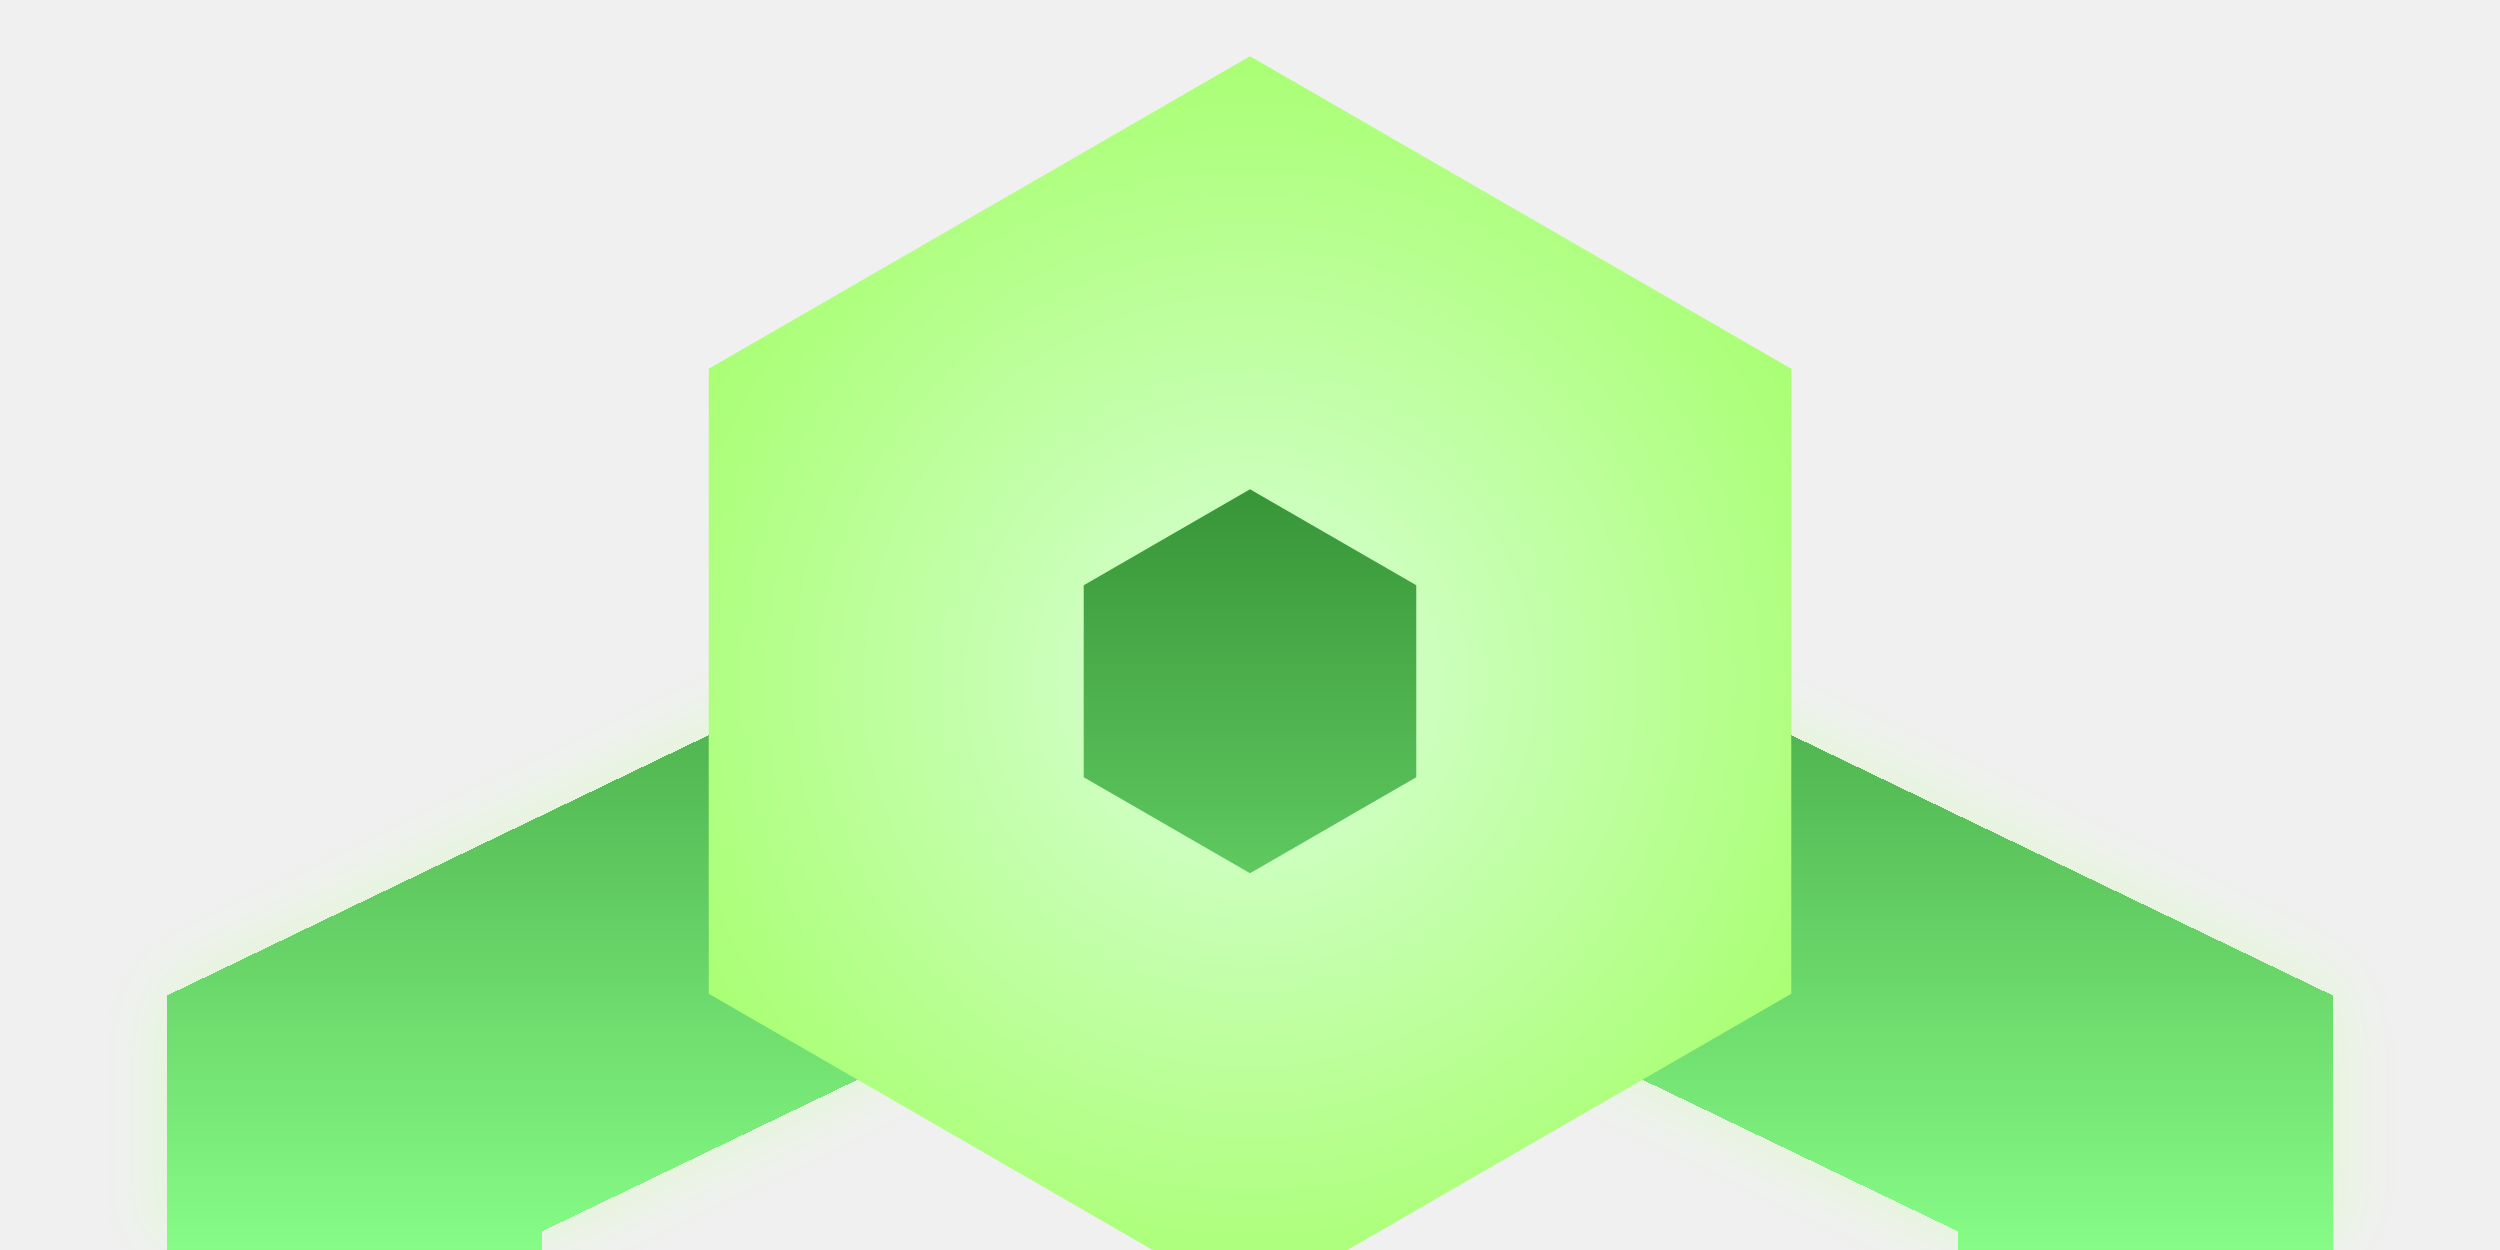
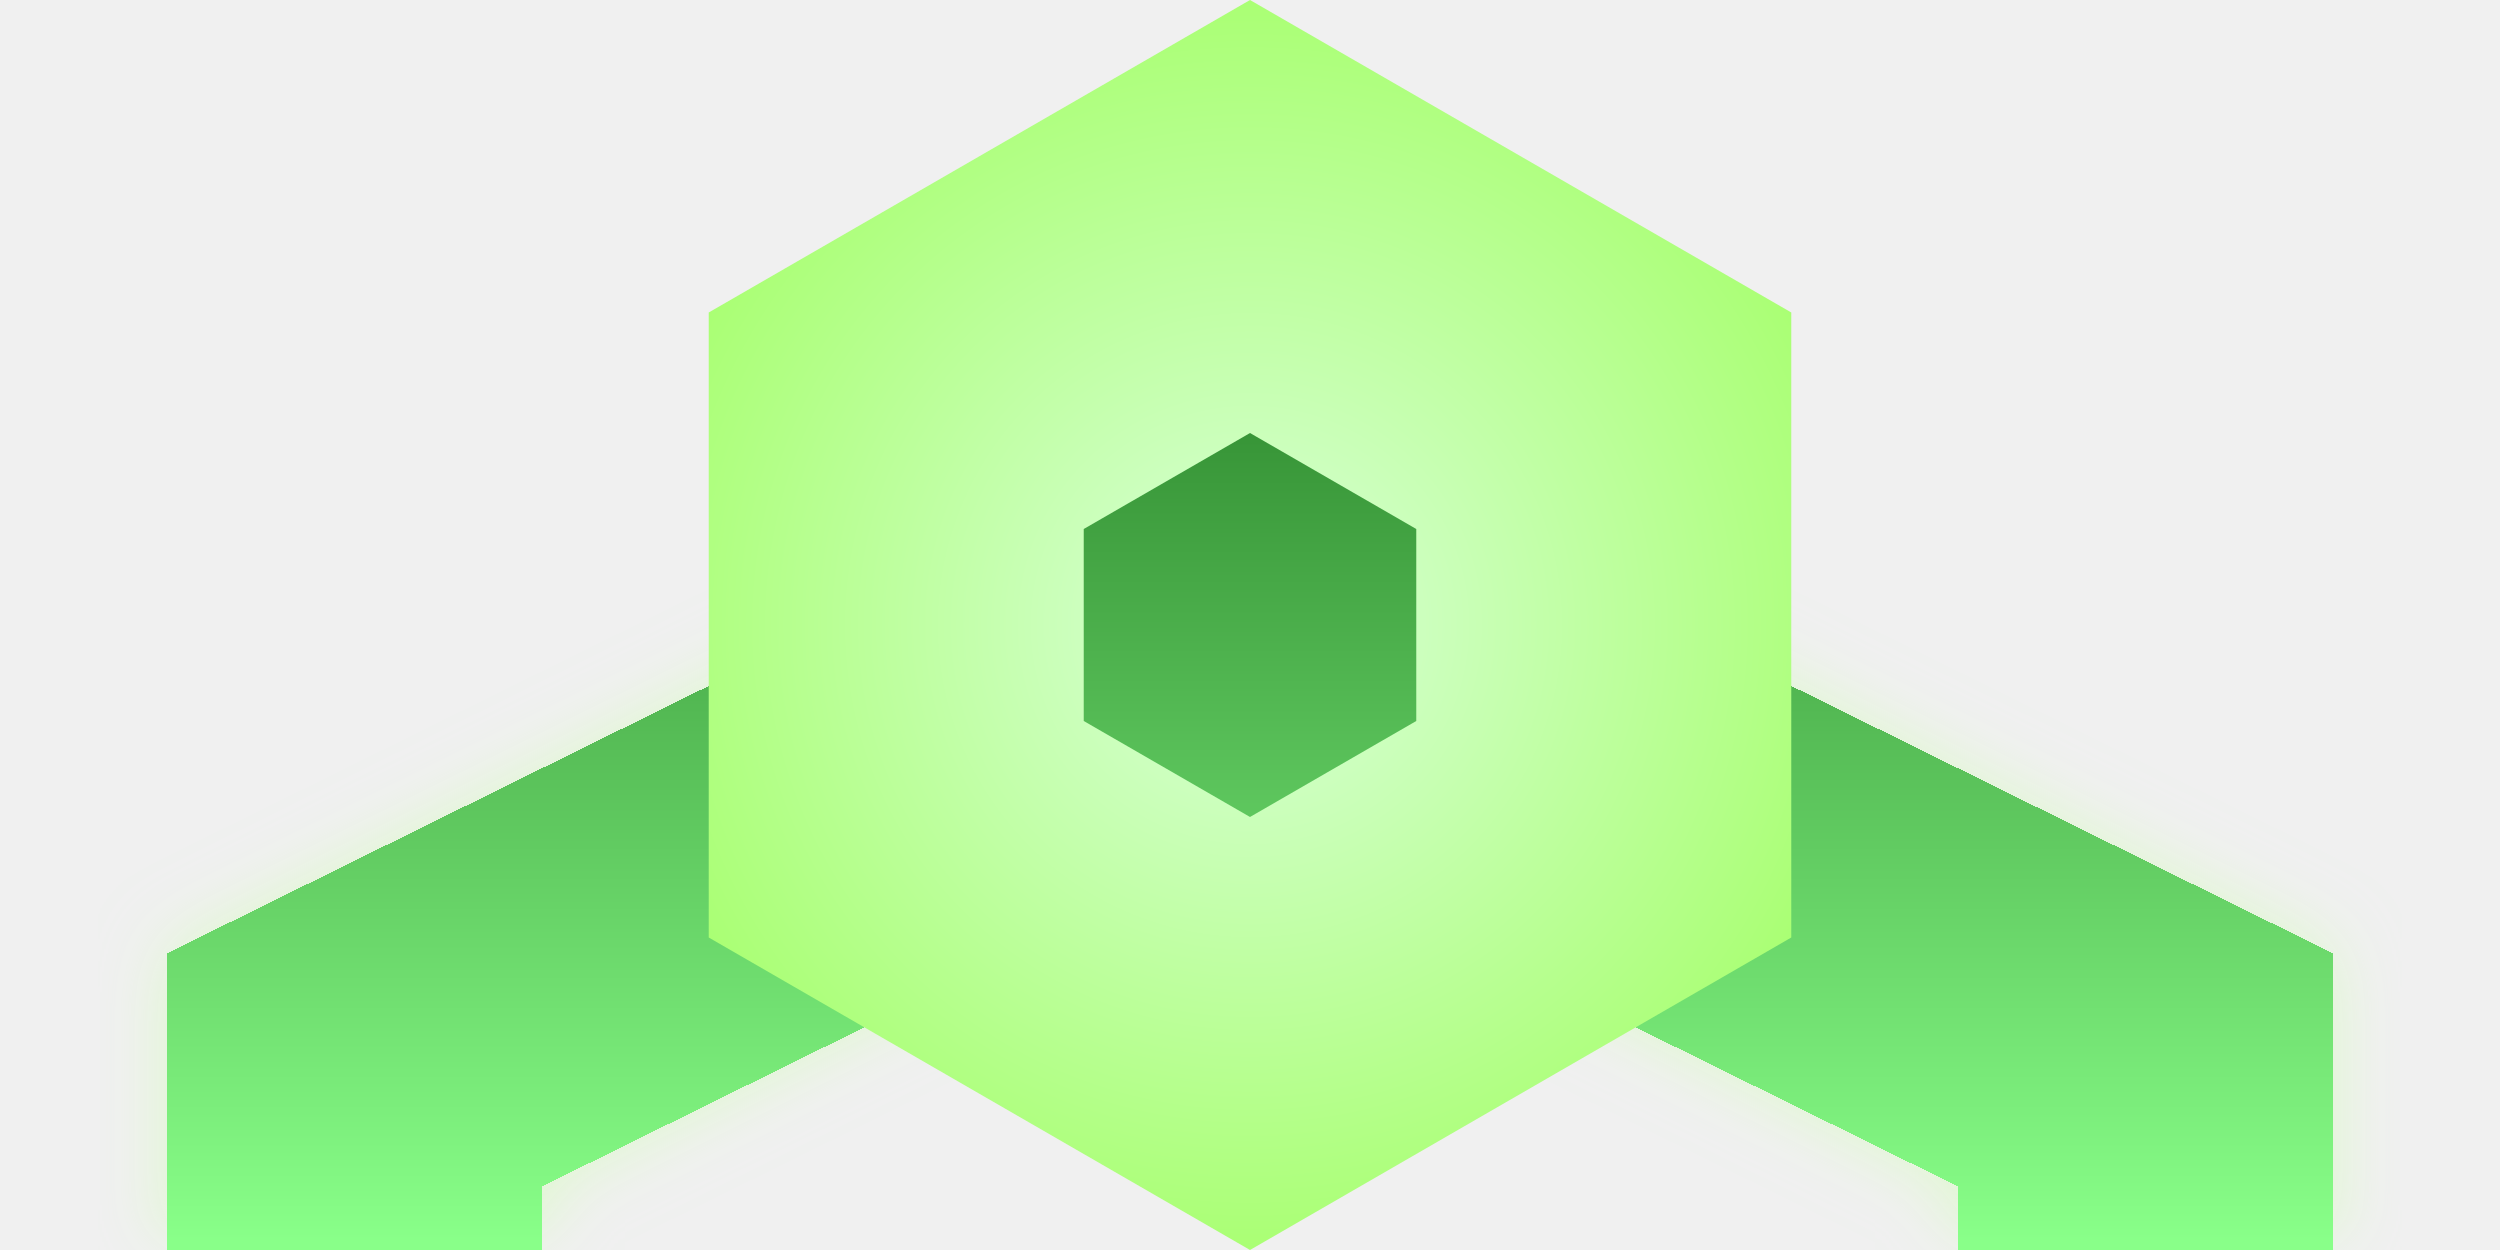
<svg xmlns="http://www.w3.org/2000/svg" width="400" height="200" viewBox="0 0 400 200" fill="none">
-   <g clip-path="url(#clip0_2_26)">
-     <g filter="url(#filter0_d_2_26)">
-       <path d="M343.205 178.116V306.883L200 375.714L56.795 306.883V178.116L200 109.285L343.205 178.116Z" stroke="url(#paint0_linear_2_26)" stroke-width="60" shape-rendering="crispEdges" />
+   <g clip-path="url(#clip0_27_4)">
+     <g filter="url(#filter0_d_27_4)">
+       <path d="M343.205 171.146V304.853L200 375.543L56.795 304.853V171.146L200 100.456L343.205 171.146Z" stroke="url(#paint0_linear_27_4)" stroke-width="60" shape-rendering="crispEdges" />
    </g>
-     <path d="M256.603 76.319V141.68L200 174.358L143.397 141.68V76.319L200 43.641L256.603 76.319Z" stroke="url(#paint1_radial_2_26)" stroke-width="60" />
+     <path d="M256.603 67.319V132.68L200 165.358L143.397 132.68V67.319L200 34.641L256.603 67.319Z" stroke="url(#paint1_radial_27_4)" stroke-width="60" />
  </g>
  <defs>
-     <filter id="filter0_d_2_26" x="15.795" y="65" width="368.41" height="355" filterUnits="userSpaceOnUse" color-interpolation-filters="sRGB">
+     <filter id="filter0_d_27_4" x="15.795" y="56" width="368.41" height="364" filterUnits="userSpaceOnUse" color-interpolation-filters="sRGB">
      <feFlood flood-opacity="0" result="BackgroundImageFix" />
      <feColorMatrix in="SourceAlpha" type="matrix" values="0 0 0 0 0 0 0 0 0 0 0 0 0 0 0 0 0 0 127 0" result="hardAlpha" />
      <feOffset />
      <feGaussianBlur stdDeviation="5.5" />
      <feComposite in2="hardAlpha" operator="out" />
      <feColorMatrix type="matrix" values="0 0 0 0 0.822 0 0 0 0 1 0 0 0 0 0.712 0 0 0 0.6 0" />
-       <feBlend mode="normal" in2="BackgroundImageFix" result="effect1_dropShadow_2_26" />
-       <feBlend mode="normal" in="SourceGraphic" in2="effect1_dropShadow_2_26" result="shape" />
+       <feBlend mode="normal" in2="BackgroundImageFix" result="effect1_dropShadow_27_4" />
+       <feBlend mode="normal" in="SourceGraphic" in2="effect1_dropShadow_27_4" result="shape" />
    </filter>
-     <linearGradient id="paint0_linear_2_26" x1="200" y1="76" x2="200" y2="204" gradientUnits="userSpaceOnUse">
+     <linearGradient id="paint0_linear_27_4" x1="200" y1="67" x2="200" y2="198.459" gradientUnits="userSpaceOnUse">
      <stop stop-color="#369336" />
      <stop offset="1" stop-color="#89FF89" />
    </linearGradient>
-     <radialGradient id="paint1_radial_2_26" cx="0" cy="0" r="1" gradientUnits="userSpaceOnUse" gradientTransform="translate(200 109) rotate(90) scale(100)">
+     <radialGradient id="paint1_radial_27_4" cx="0" cy="0" r="1" gradientUnits="userSpaceOnUse" gradientTransform="translate(200 100) rotate(90) scale(100)">
      <stop stop-color="#D9FFD9" />
      <stop offset="1" stop-color="#AAFF74" />
    </radialGradient>
-     <clipPath id="clip0_2_26">
+     <clipPath id="clip0_27_4">
      <rect width="400" height="200" fill="white" />
    </clipPath>
  </defs>
</svg>
